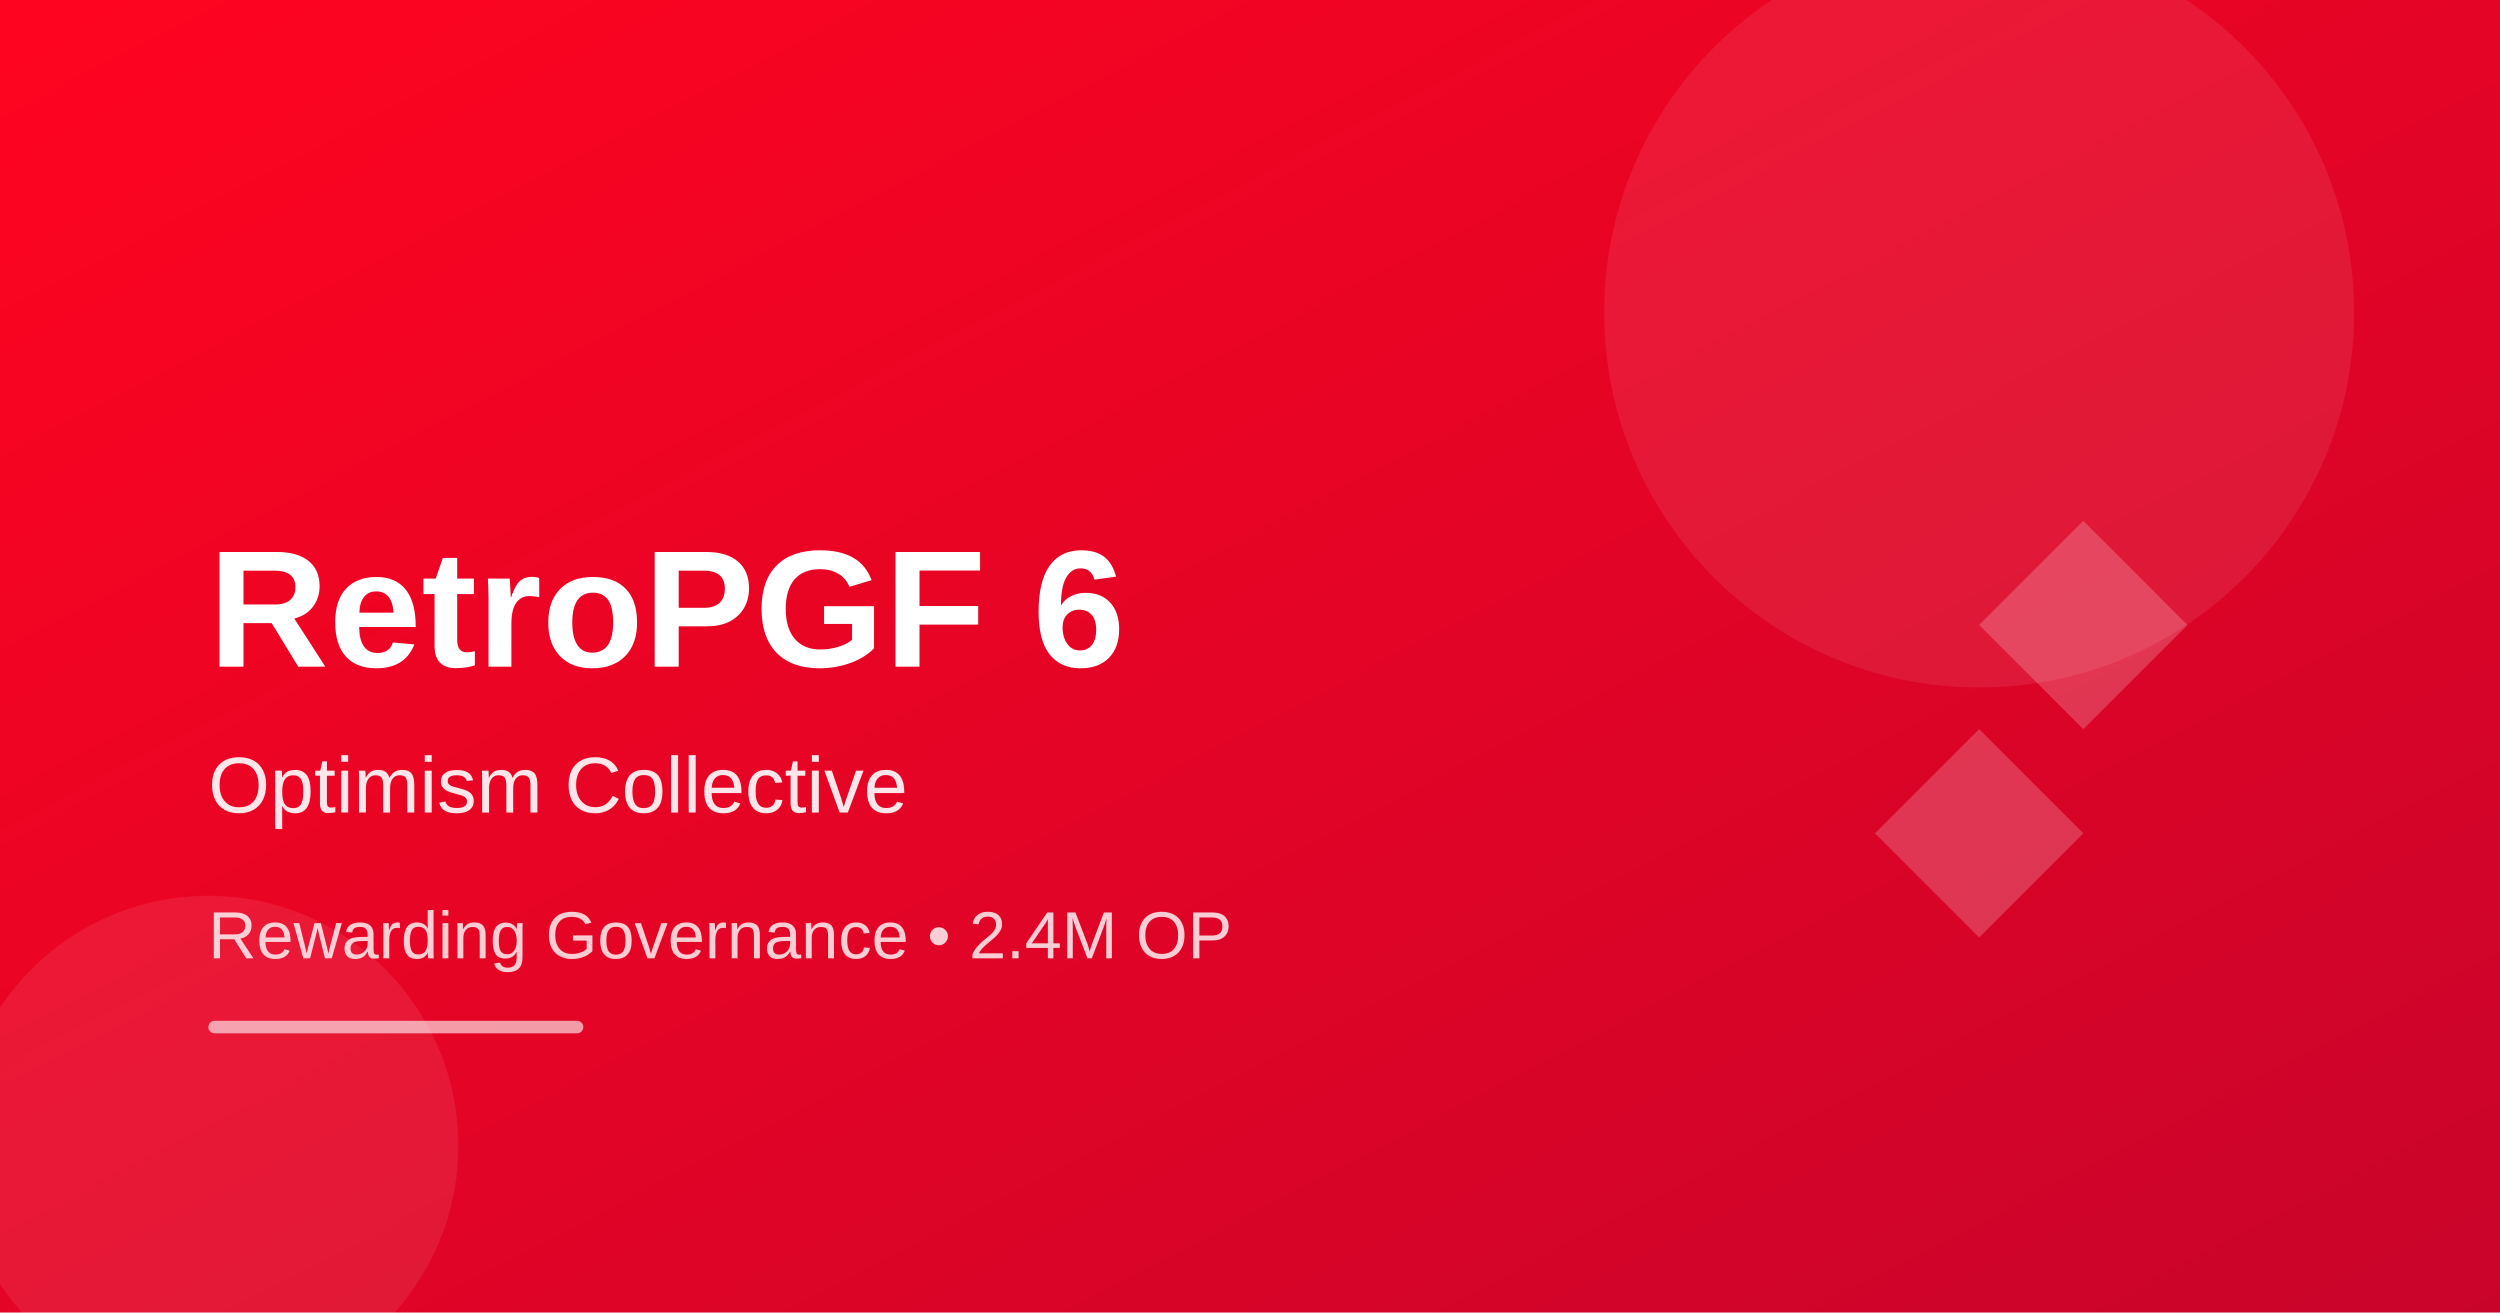
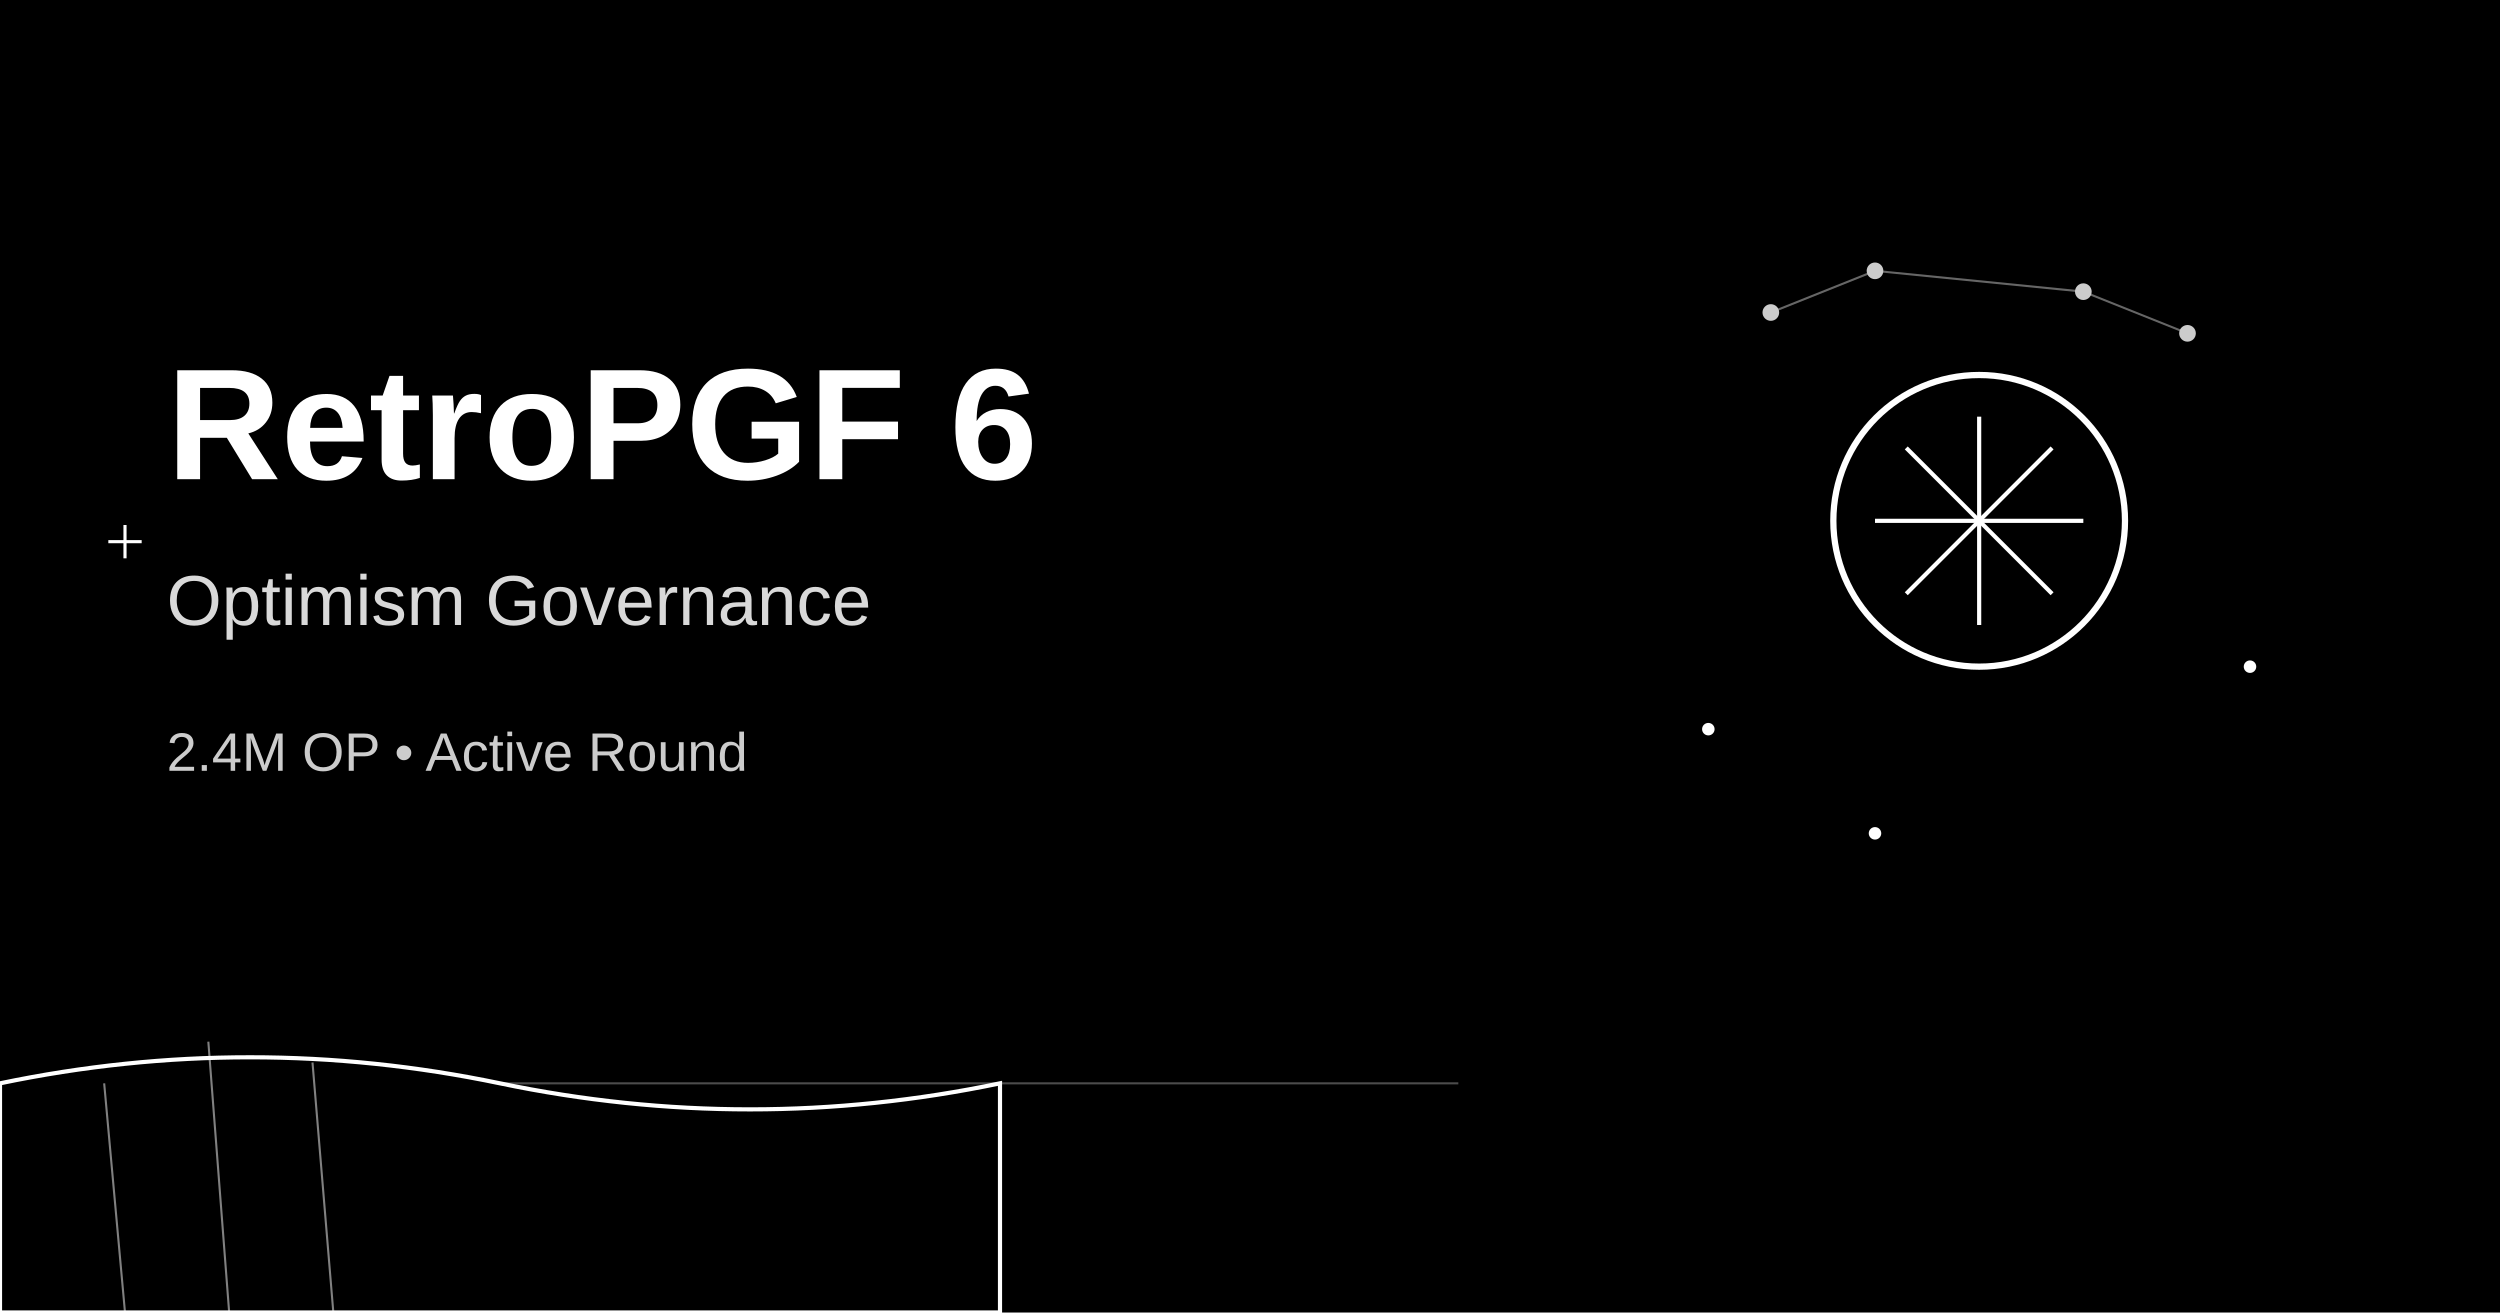
<svg xmlns="http://www.w3.org/2000/svg" width="1200" height="630" viewBox="0 0 1200 630">
-   <defs>
-     <linearGradient id="retro6-bg" x1="0%" y1="0%" x2="100%" y2="100%">
-       <stop offset="0%" style="stop-color:#FF0420" />
-       <stop offset="100%" style="stop-color:#c9042b" />
-     </linearGradient>
-   </defs>
-   <rect width="1200" height="630" fill="url(#retro6-bg)" />
-   <circle cx="950" cy="150" r="180" fill="white" opacity="0.08" />
-   <circle cx="100" cy="550" r="120" fill="white" opacity="0.08" />
-   <g opacity="0.2">
-     <polygon points="900,400 950,350 1000,400 950,450" fill="white" />
-     <polygon points="950,300 1000,250 1050,300 1000,350" fill="white" />
+   <rect width="1200" height="630" fill="#000000" />
+   <g transform="translate(950, 250)">
+     <circle cx="0" cy="0" r="70" fill="#000000" stroke="#FFFFFF" stroke-width="3" />
+     <g>
+       <line x1="0" y1="-50" x2="0" y2="50" stroke="#FFFFFF" stroke-width="2" />
+       <line x1="-50" y1="0" x2="50" y2="0" stroke="#FFFFFF" stroke-width="2" />
+       <line x1="-35" y1="-35" x2="35" y2="35" stroke="#FFFFFF" stroke-width="2" />
+       <line x1="35" y1="-35" x2="-35" y2="35" stroke="#FFFFFF" stroke-width="2" />
+     </g>
  </g>
-   <text x="100" y="320" font-family="Arial, sans-serif" font-size="80" font-weight="bold" fill="white">RetroPGF 6</text>
-   <text x="100" y="390" font-family="Arial, sans-serif" font-size="38" fill="white" opacity="0.9" font-weight="500">Optimism Collective</text>
-   <text x="100" y="460" font-family="Arial, sans-serif" font-size="32" fill="white" opacity="0.8">Rewarding Governance • 2.4M OP</text>
-   <rect x="100" y="490" width="180" height="6" fill="white" opacity="0.6" rx="3" />
+   <g opacity="0.8">
+     <circle cx="850" cy="150" r="4" fill="#FFFFFF" />
+     <circle cx="900" cy="130" r="4" fill="#FFFFFF" />
+     <circle cx="1000" cy="140" r="4" fill="#FFFFFF" />
+     <circle cx="1050" cy="160" r="4" fill="#FFFFFF" />
+     <line x1="850" y1="150" x2="900" y2="130" stroke="#FFFFFF" stroke-width="1" opacity="0.5" />
+     <line x1="900" y1="130" x2="1000" y2="140" stroke="#FFFFFF" stroke-width="1" opacity="0.5" />
+     <line x1="1000" y1="140" x2="1050" y2="160" stroke="#FFFFFF" stroke-width="1" opacity="0.5" />
+   </g>
+   <circle cx="820" cy="350" r="3" fill="#FFFFFF" />
+   <circle cx="1080" cy="320" r="3" fill="#FFFFFF" />
+   <circle cx="900" cy="400" r="3" fill="#FFFFFF" />
+   <line x1="0" y1="520" x2="700" y2="520" stroke="#FFFFFF" stroke-width="1" opacity="0.3" />
+   <path d="M 0 520 Q 120 495 240 520 T 480 520 L 480 630 L 0 630 Z" fill="#000000" stroke="#FFFFFF" stroke-width="2" />
+   <g opacity="0.5">
+     <line x1="50" y1="520" x2="60" y2="630" stroke="#FFFFFF" stroke-width="1" />
+     <line x1="100" y1="500" x2="110" y2="630" stroke="#FFFFFF" stroke-width="1" />
+     <line x1="150" y1="510" x2="160" y2="630" stroke="#FFFFFF" stroke-width="1" />
+   </g>
+   <text x="80" y="230" font-family="Arial, sans-serif" font-size="76" font-weight="bold" fill="#FFFFFF">RetroPGF 6</text>
+   <text x="80" y="300" font-family="Arial, sans-serif" font-size="34" font-weight="500" fill="#FFFFFF" opacity="0.85">Optimism Governance</text>
+   <text x="80" y="370" font-family="Arial, sans-serif" font-size="26" fill="#FFFFFF" opacity="0.8">2.4M OP • Active Round</text>
+   <g transform="translate(60, 260)">
+     <line x1="0" y1="-8" x2="0" y2="8" stroke="#FFFFFF" stroke-width="1.5" />
+     <line x1="-8" y1="0" x2="8" y2="0" stroke="#FFFFFF" stroke-width="1.5" />
+   </g>
</svg>
